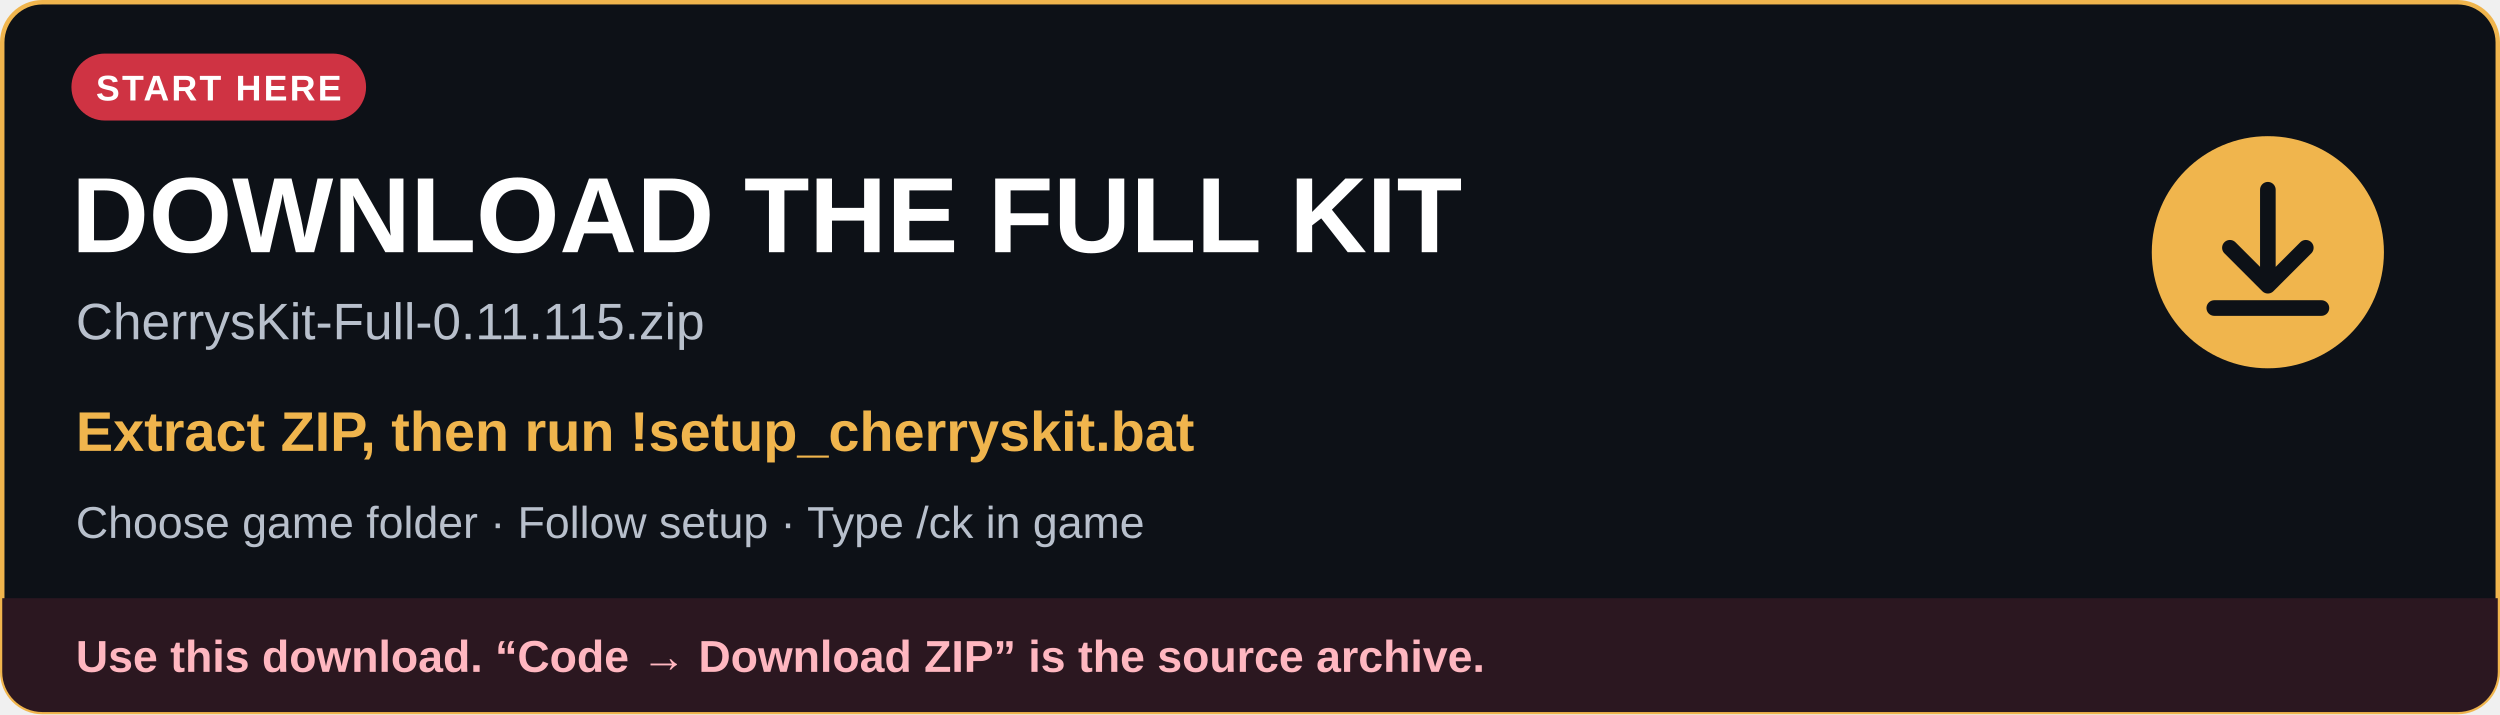
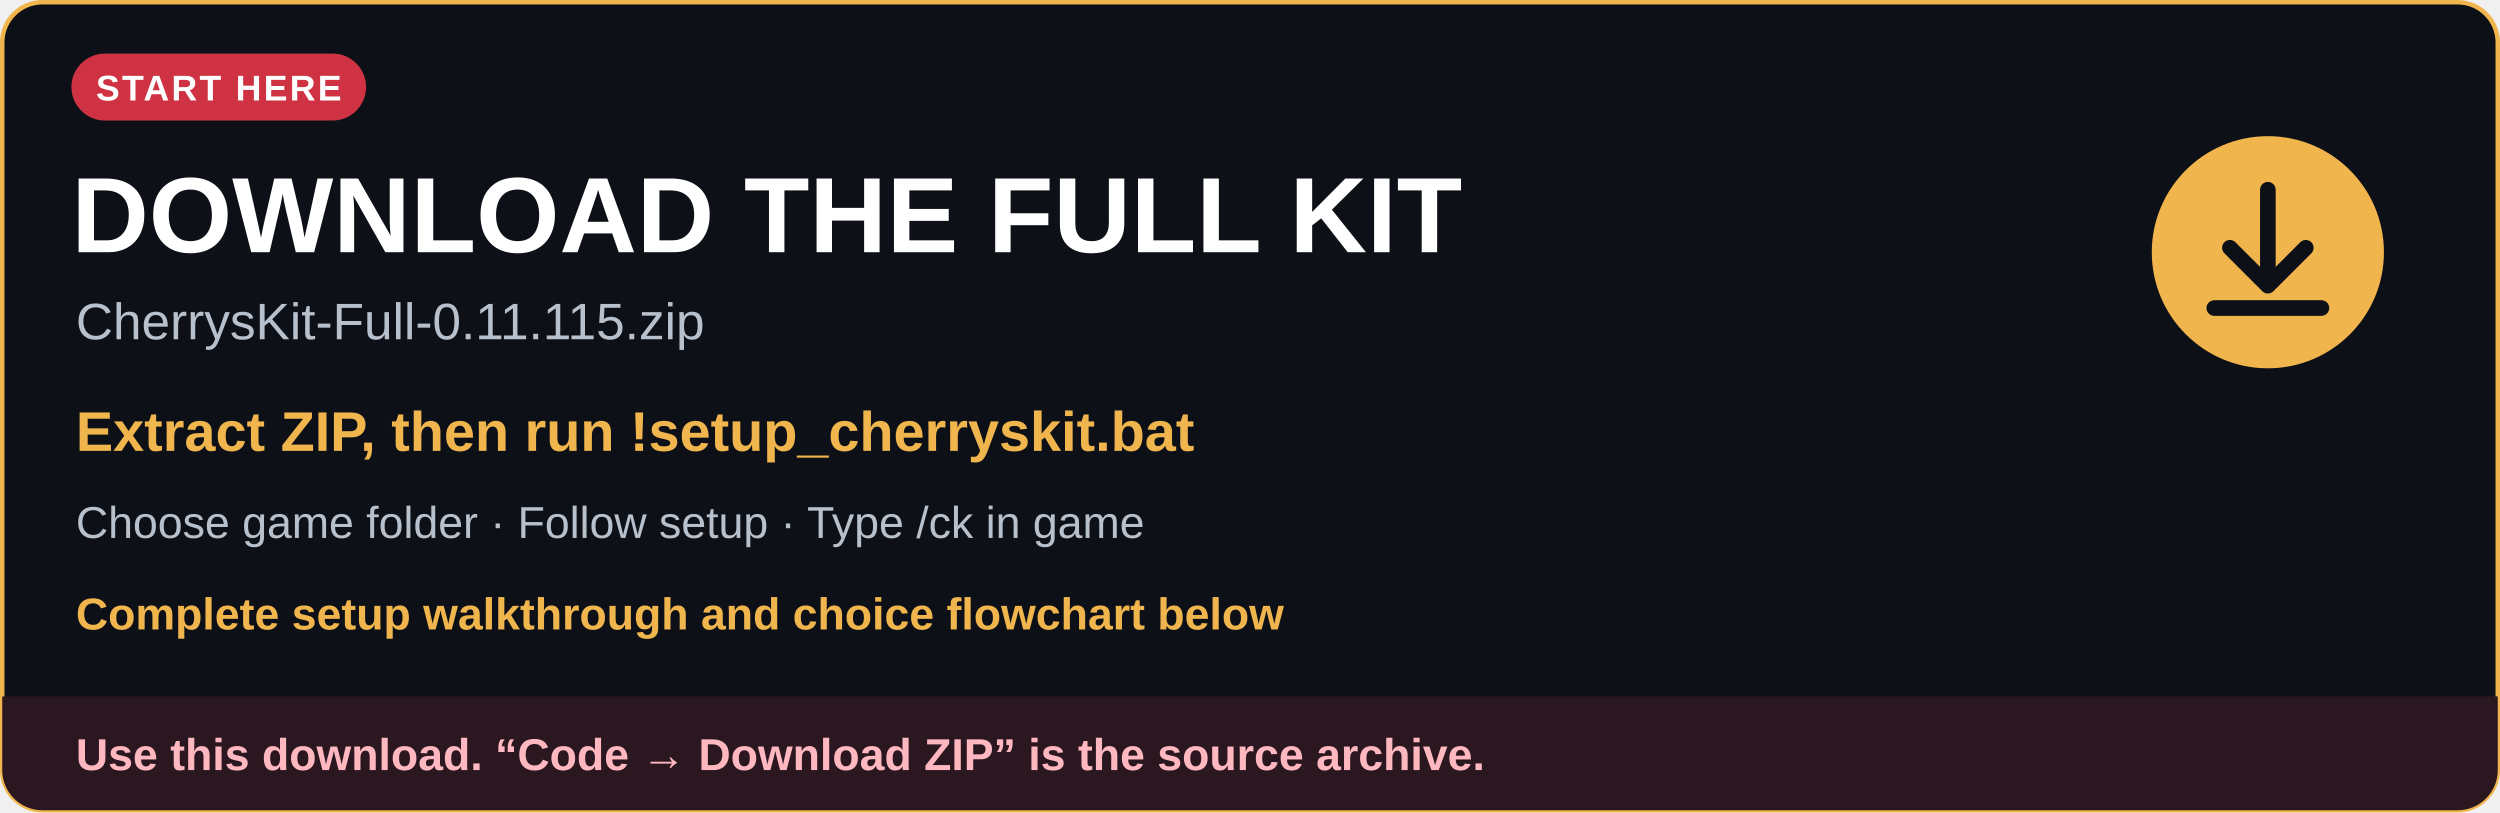
- <svg xmlns="http://www.w3.org/2000/svg" width="1120" height="320" viewBox="0 0 1120 320" role="img" aria-labelledby="title description">
+ <svg xmlns="http://www.w3.org/2000/svg" width="1120" height="364" viewBox="0 0 1120 364" role="img" aria-labelledby="title description">
  <defs>
    <clipPath id="card">
-       <rect x="1" y="1" width="1118" height="318" rx="18" />
+       <rect x="1" y="1" width="1118" height="362" rx="18" />
    </clipPath>
  </defs>
-   <rect x="1" y="1" width="1118" height="318" rx="18" fill="#0d1117" stroke="#f0b54d" stroke-width="2" />
+   <rect x="1" y="1" width="1118" height="362" rx="18" fill="#0d1117" stroke="#f0b54d" stroke-width="2" />
  <g font-family="Arial, Helvetica, sans-serif">
    <rect x="32" y="24" width="132" height="30" rx="15" fill="#cf3343" />
    <text x="98" y="45" fill="#ffffff" font-size="16" font-weight="700" text-anchor="middle" letter-spacing="1">START HERE</text>
    <text x="32" y="113" fill="#ffffff" font-size="48" font-weight="700">DOWNLOAD THE FULL KIT</text>
    <text x="34" y="152" fill="#b8c0cc" font-size="23">CherrysKit-Full-0.11.115.zip</text>
    <text x="34" y="202" fill="#f0b54d" font-size="25" font-weight="700">Extract ZIP, then run !setup_cherryskit.bat</text>
    <text x="34" y="241" fill="#b8c0cc" font-size="20">Choose game folder · Follow setup · Type /ck in game</text>
+     <text x="34" y="282" fill="#f0b54d" font-size="20" font-weight="700">Complete setup walkthrough and choice flowchart below</text>
    <circle cx="1016" cy="113" r="52" fill="#f0b54d" />
    <path d="M1016 85v42m-17-16 17 17 17-17M992 138h48" fill="none" stroke="#0d1117" stroke-width="7" stroke-linecap="round" stroke-linejoin="round" />
    <g clip-path="url(#card)">
-       <rect x="1" y="268" width="1118" height="51" fill="#2b1720" />
-       <text x="34" y="301" fill="#ffb7c0" font-size="20" font-weight="700">Use this download. “Code → Download ZIP” is the source archive.</text>
+       <rect x="1" y="312" width="1118" height="51" fill="#2b1720" />
+       <text x="34" y="345" fill="#ffb7c0" font-size="20" font-weight="700">Use this download. “Code → Download ZIP” is the source archive.</text>
    </g>
  </g>
</svg>
